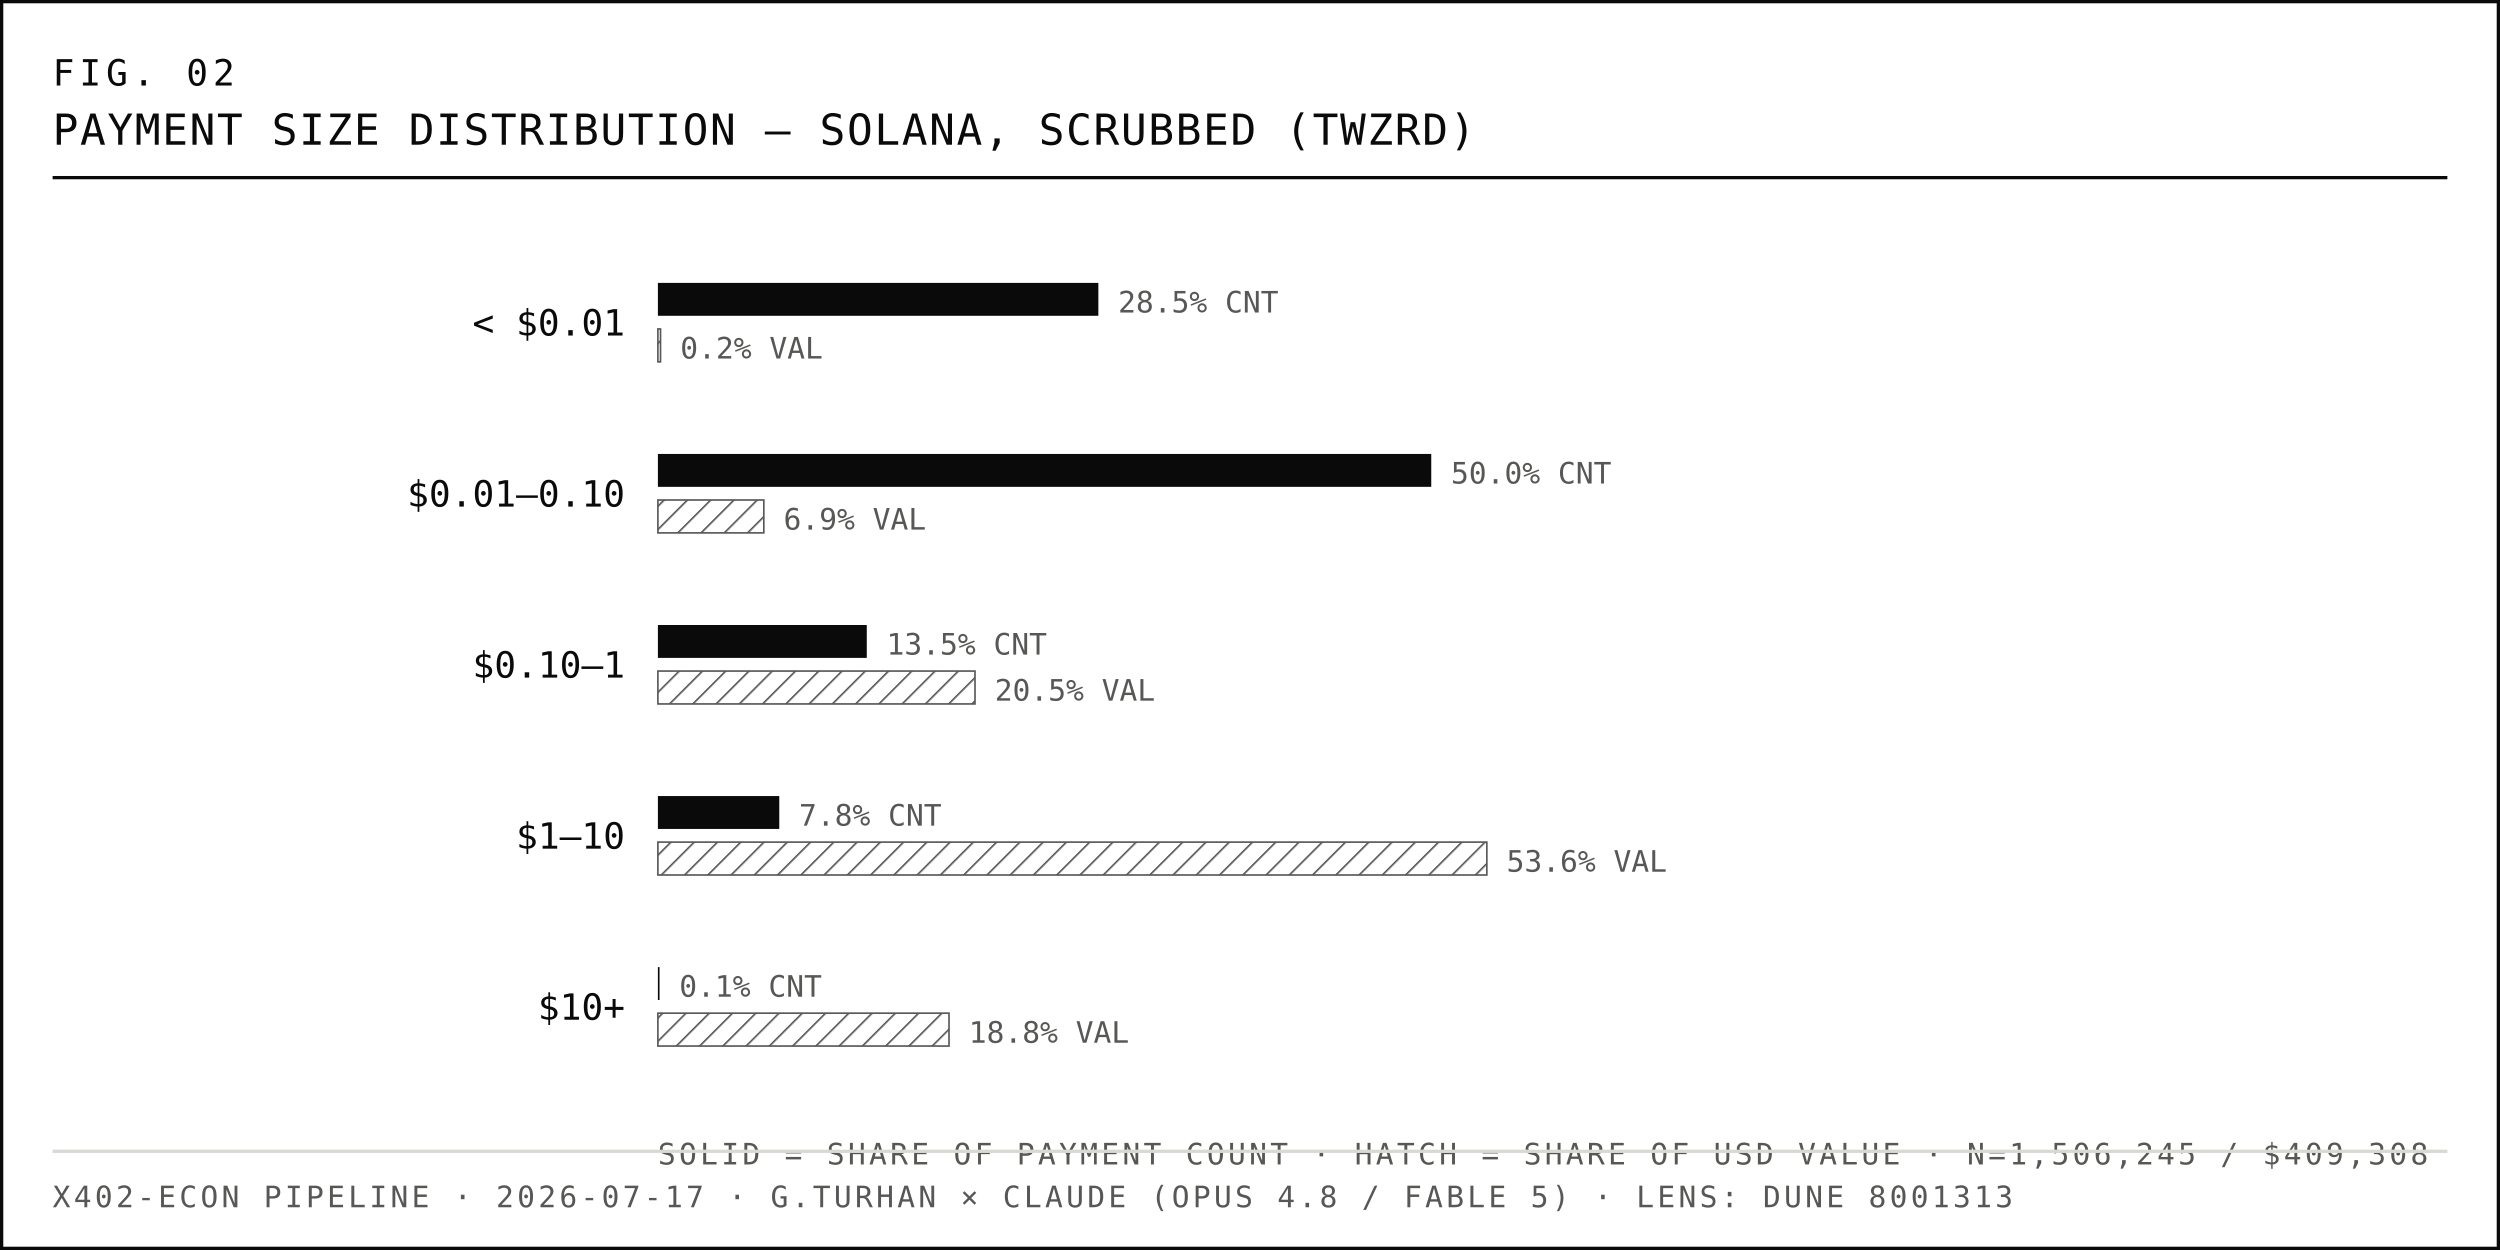
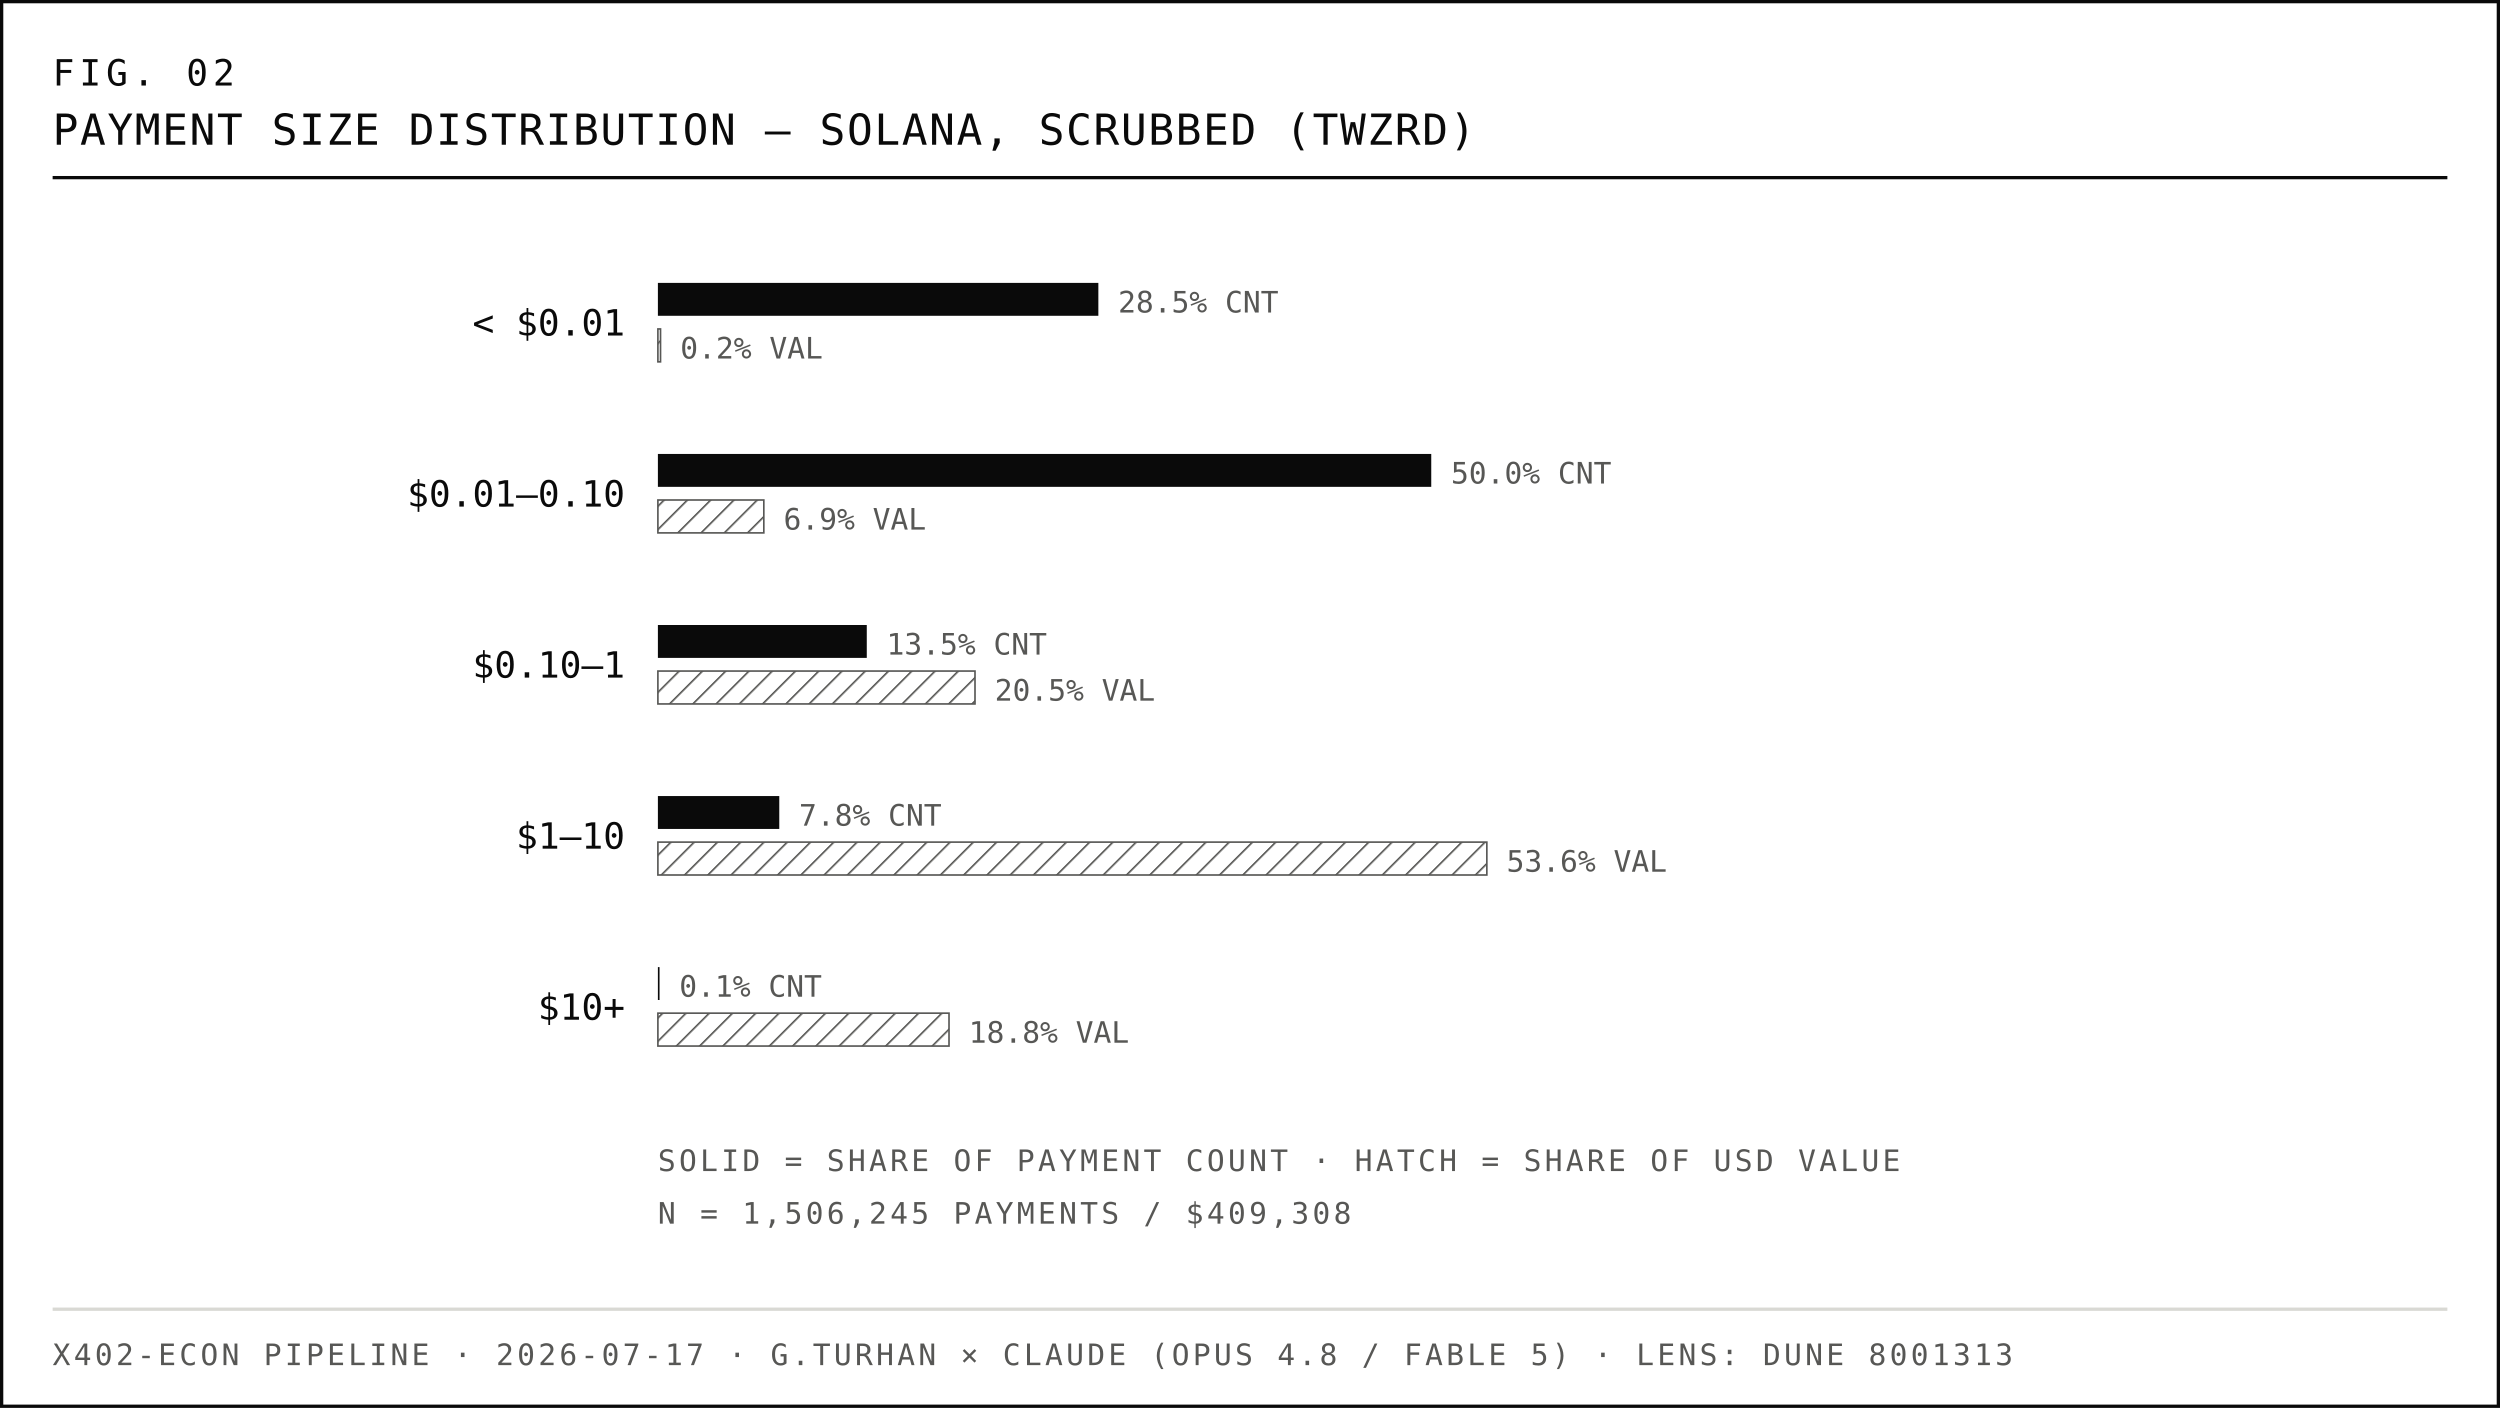
- <svg xmlns="http://www.w3.org/2000/svg" viewBox="0 0 760 380" font-family="IBM Plex Mono,SF Mono,Menlo,monospace">
+ <svg xmlns="http://www.w3.org/2000/svg" viewBox="0 0 760 428" font-family="IBM Plex Mono,SF Mono,Menlo,monospace">
  <defs>
    <pattern id="hx" patternUnits="userSpaceOnUse" width="5" height="5" patternTransform="rotate(45)">
      <line x1="0" y1="0" x2="0" y2="5" stroke="#575755" stroke-width="1" />
    </pattern>
  </defs>
-   <rect width="760" height="380" fill="#ffffff" />
-   <rect x="0.5" y="0.5" width="759" height="379" fill="none" stroke="#0a0a0a" stroke-width="1" />
+   <rect width="760" height="428" fill="#ffffff" />
+   <rect x="0.5" y="0.5" width="759" height="427" fill="none" stroke="#0a0a0a" stroke-width="1" />
  <text x="16" y="26" font-size="11" fill="#0a0a0a" letter-spacing="1.5">FIG. 02</text>
  <text x="16" y="44" font-size="13" fill="#0a0a0a" letter-spacing="0.5">PAYMENT SIZE DISTRIBUTION — SOLANA, SCRUBBED (TWZRD)</text>
  <line x1="16" y1="54" x2="744" y2="54" stroke="#0a0a0a" stroke-width="1" />
  <text x="190" y="102" font-size="11" fill="#0a0a0a" text-anchor="end">&lt; $0.01</text>
  <rect x="200" y="86" width="133.9" height="10" fill="#0a0a0a" />
  <text x="339.9" y="95" font-size="9" fill="#575755">28.5% CNT</text>
  <rect x="200" y="100" width="0.8" height="10" fill="url(#hx)" stroke="#575755" stroke-width="0.5" />
  <text x="206.8" y="109" font-size="9" fill="#575755">0.2% VAL</text>
  <text x="190" y="154" font-size="11" fill="#0a0a0a" text-anchor="end">$0.01–0.10</text>
  <rect x="200" y="138" width="235.1" height="10" fill="#0a0a0a" />
  <text x="441.1" y="147" font-size="9" fill="#575755">50.0% CNT</text>
  <rect x="200" y="152" width="32.2" height="10" fill="url(#hx)" stroke="#575755" stroke-width="0.5" />
  <text x="238.2" y="161" font-size="9" fill="#575755">6.9% VAL</text>
  <text x="190" y="206" font-size="11" fill="#0a0a0a" text-anchor="end">$0.10–1</text>
  <rect x="200" y="190" width="63.5" height="10" fill="#0a0a0a" />
  <text x="269.5" y="199" font-size="9" fill="#575755">13.5% CNT</text>
  <rect x="200" y="204" width="96.4" height="10" fill="url(#hx)" stroke="#575755" stroke-width="0.5" />
  <text x="302.4" y="213" font-size="9" fill="#575755">20.5% VAL</text>
  <text x="190" y="258" font-size="11" fill="#0a0a0a" text-anchor="end">$1–10</text>
  <rect x="200" y="242" width="36.9" height="10" fill="#0a0a0a" />
  <text x="242.9" y="251" font-size="9" fill="#575755">7.8% CNT</text>
  <rect x="200" y="256" width="252.0" height="10" fill="url(#hx)" stroke="#575755" stroke-width="0.5" />
  <text x="458.0" y="265" font-size="9" fill="#575755">53.6% VAL</text>
  <text x="190" y="310" font-size="11" fill="#0a0a0a" text-anchor="end">$10+</text>
  <rect x="200" y="294" width="0.5" height="10" fill="#0a0a0a" />
  <text x="206.5" y="303" font-size="9" fill="#575755">0.1% CNT</text>
  <rect x="200" y="308" width="88.5" height="10" fill="url(#hx)" stroke="#575755" stroke-width="0.5" />
  <text x="294.5" y="317" font-size="9" fill="#575755">18.8% VAL</text>
-   <text x="200" y="354" font-size="9" fill="#575755" letter-spacing="1">SOLID = SHARE OF PAYMENT COUNT · HATCH = SHARE OF USD VALUE · N=1,506,245 / $409,308</text>
-   <line x1="16" y1="350" x2="744" y2="350" stroke="#d9d9d4" stroke-width="1" />
-   <text x="16" y="367" font-size="9" fill="#575755" letter-spacing="1">X402-ECON PIPELINE · 2026-07-17 · G.TURHAN × CLAUDE (OPUS 4.8 / FABLE 5) · LENS: DUNE 8001313</text>
+   <text x="200" y="356" font-size="9" fill="#575755" letter-spacing="1">SOLID = SHARE OF PAYMENT COUNT · HATCH = SHARE OF USD VALUE</text>
+   <text x="200" y="372" font-size="9" fill="#575755" letter-spacing="1">N = 1,506,245 PAYMENTS / $409,308</text>
+   <line x1="16" y1="398" x2="744" y2="398" stroke="#d9d9d4" stroke-width="1" />
+   <text x="16" y="415" font-size="9" fill="#575755" letter-spacing="1">X402-ECON PIPELINE · 2026-07-17 · G.TURHAN × CLAUDE (OPUS 4.8 / FABLE 5) · LENS: DUNE 8001313</text>
</svg>
